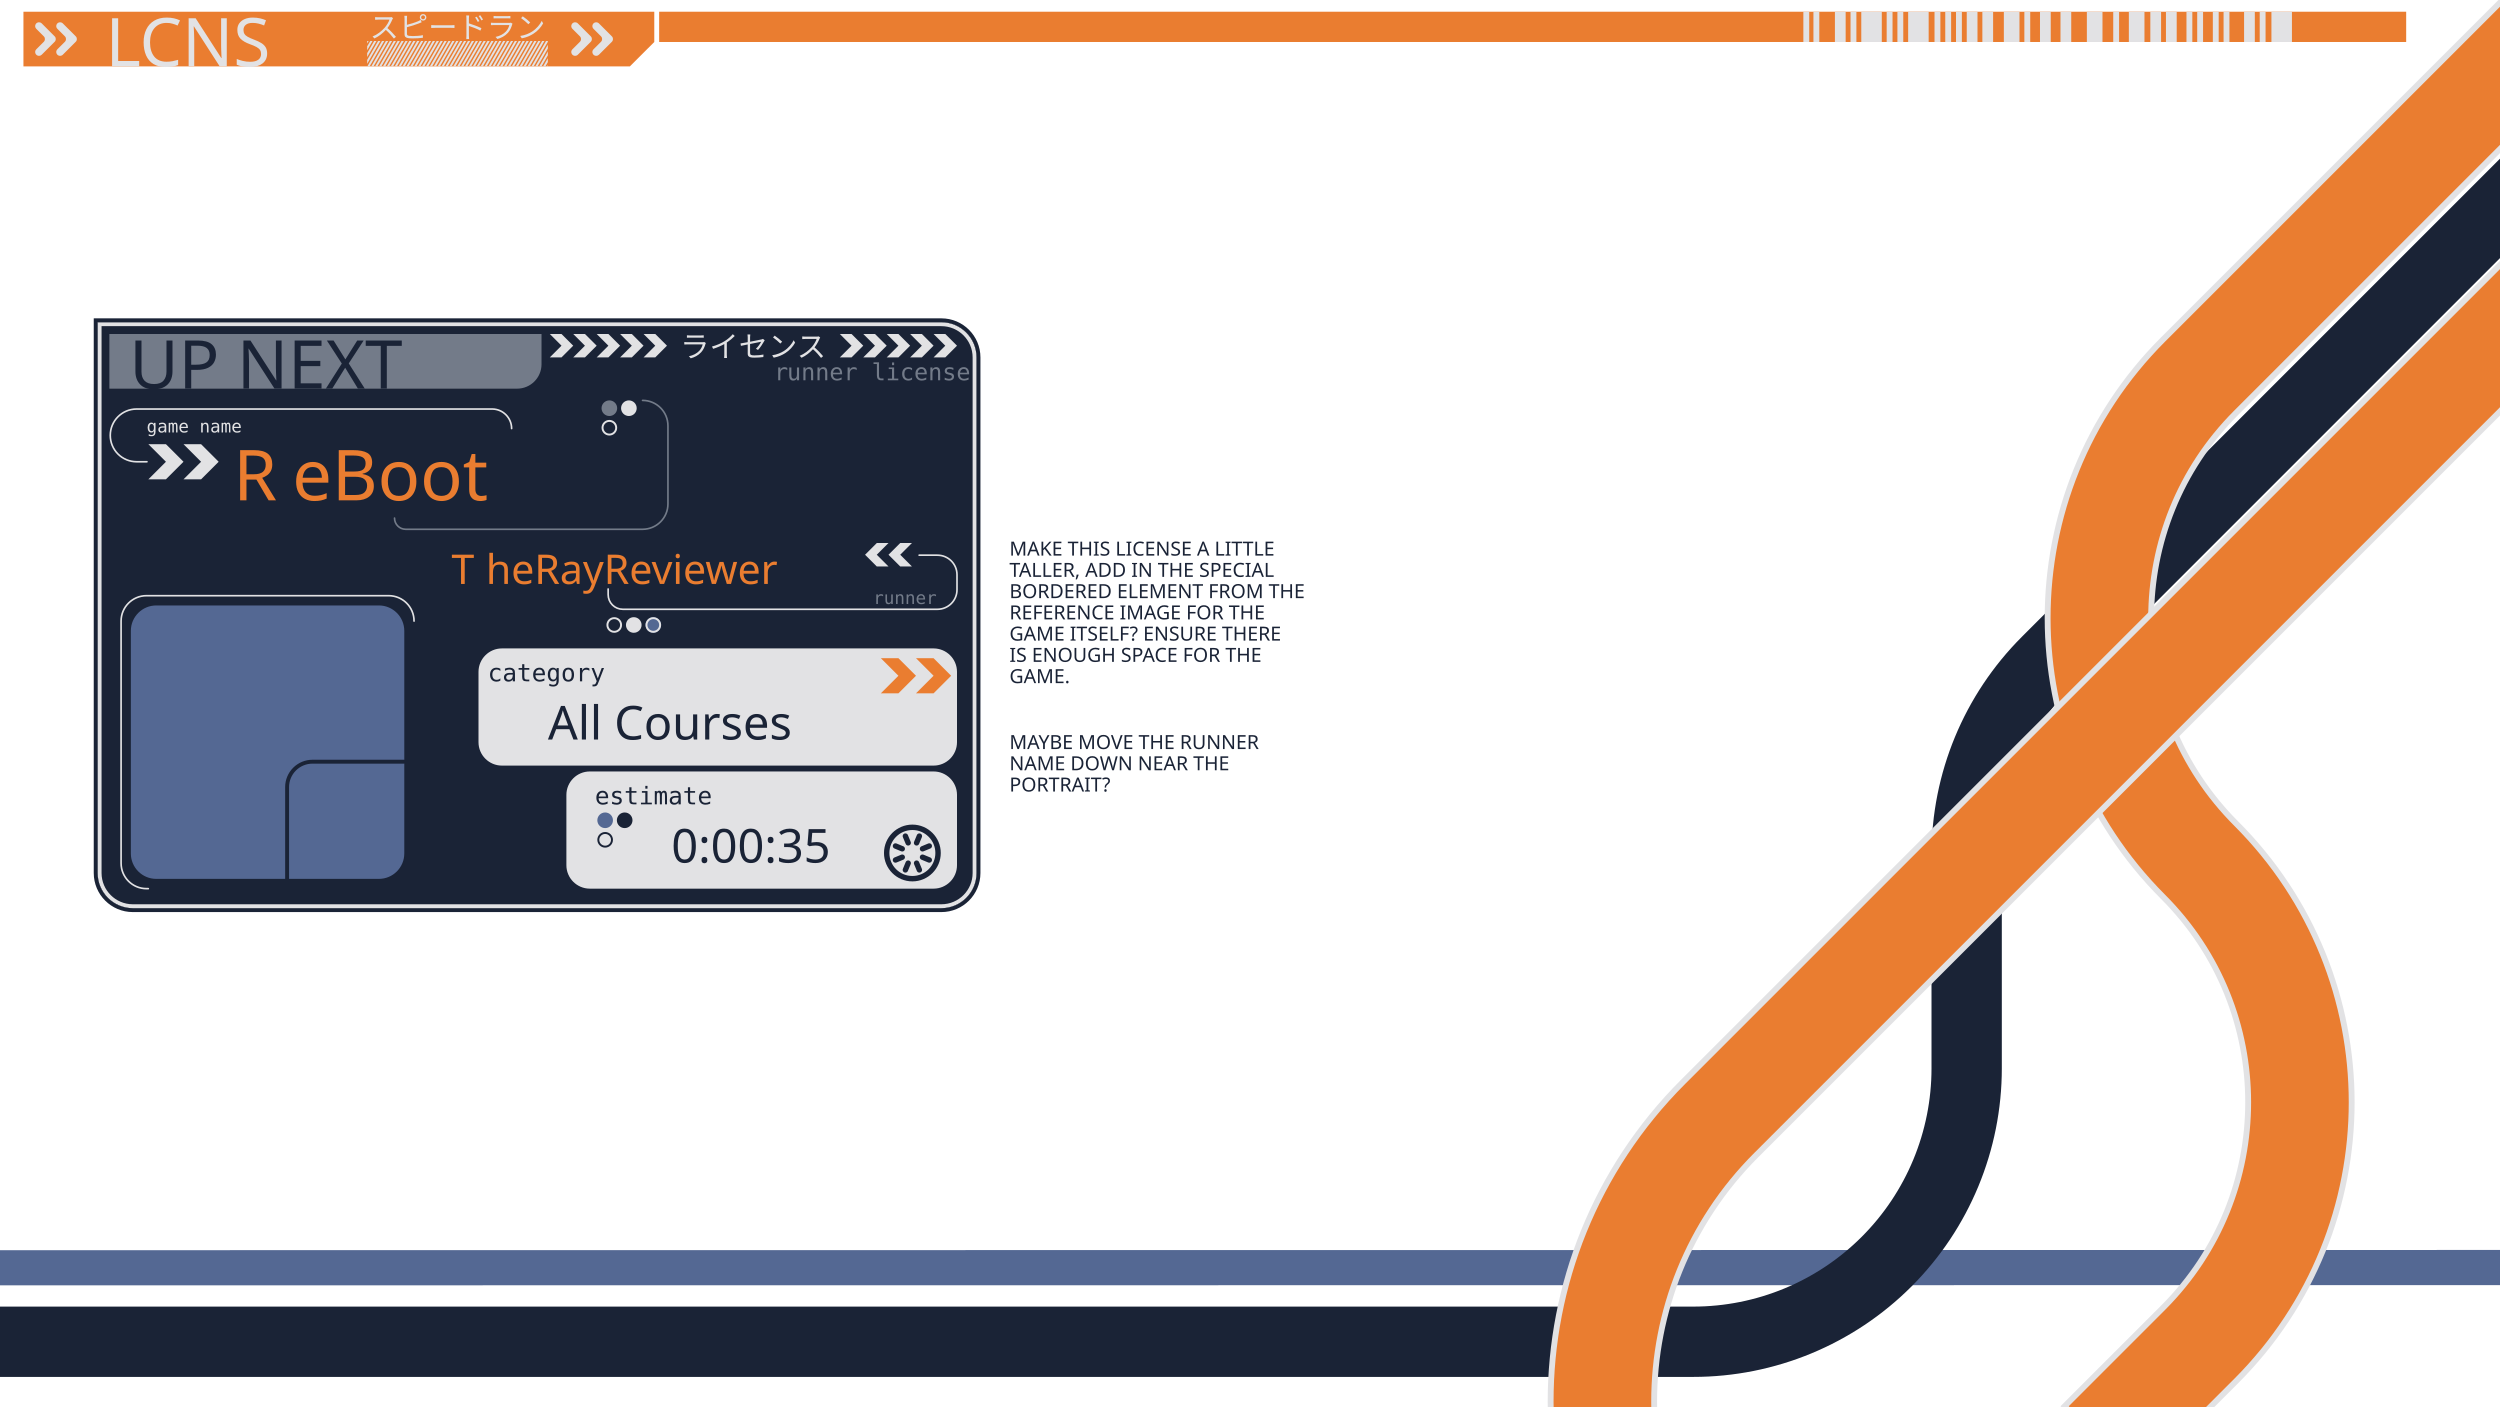
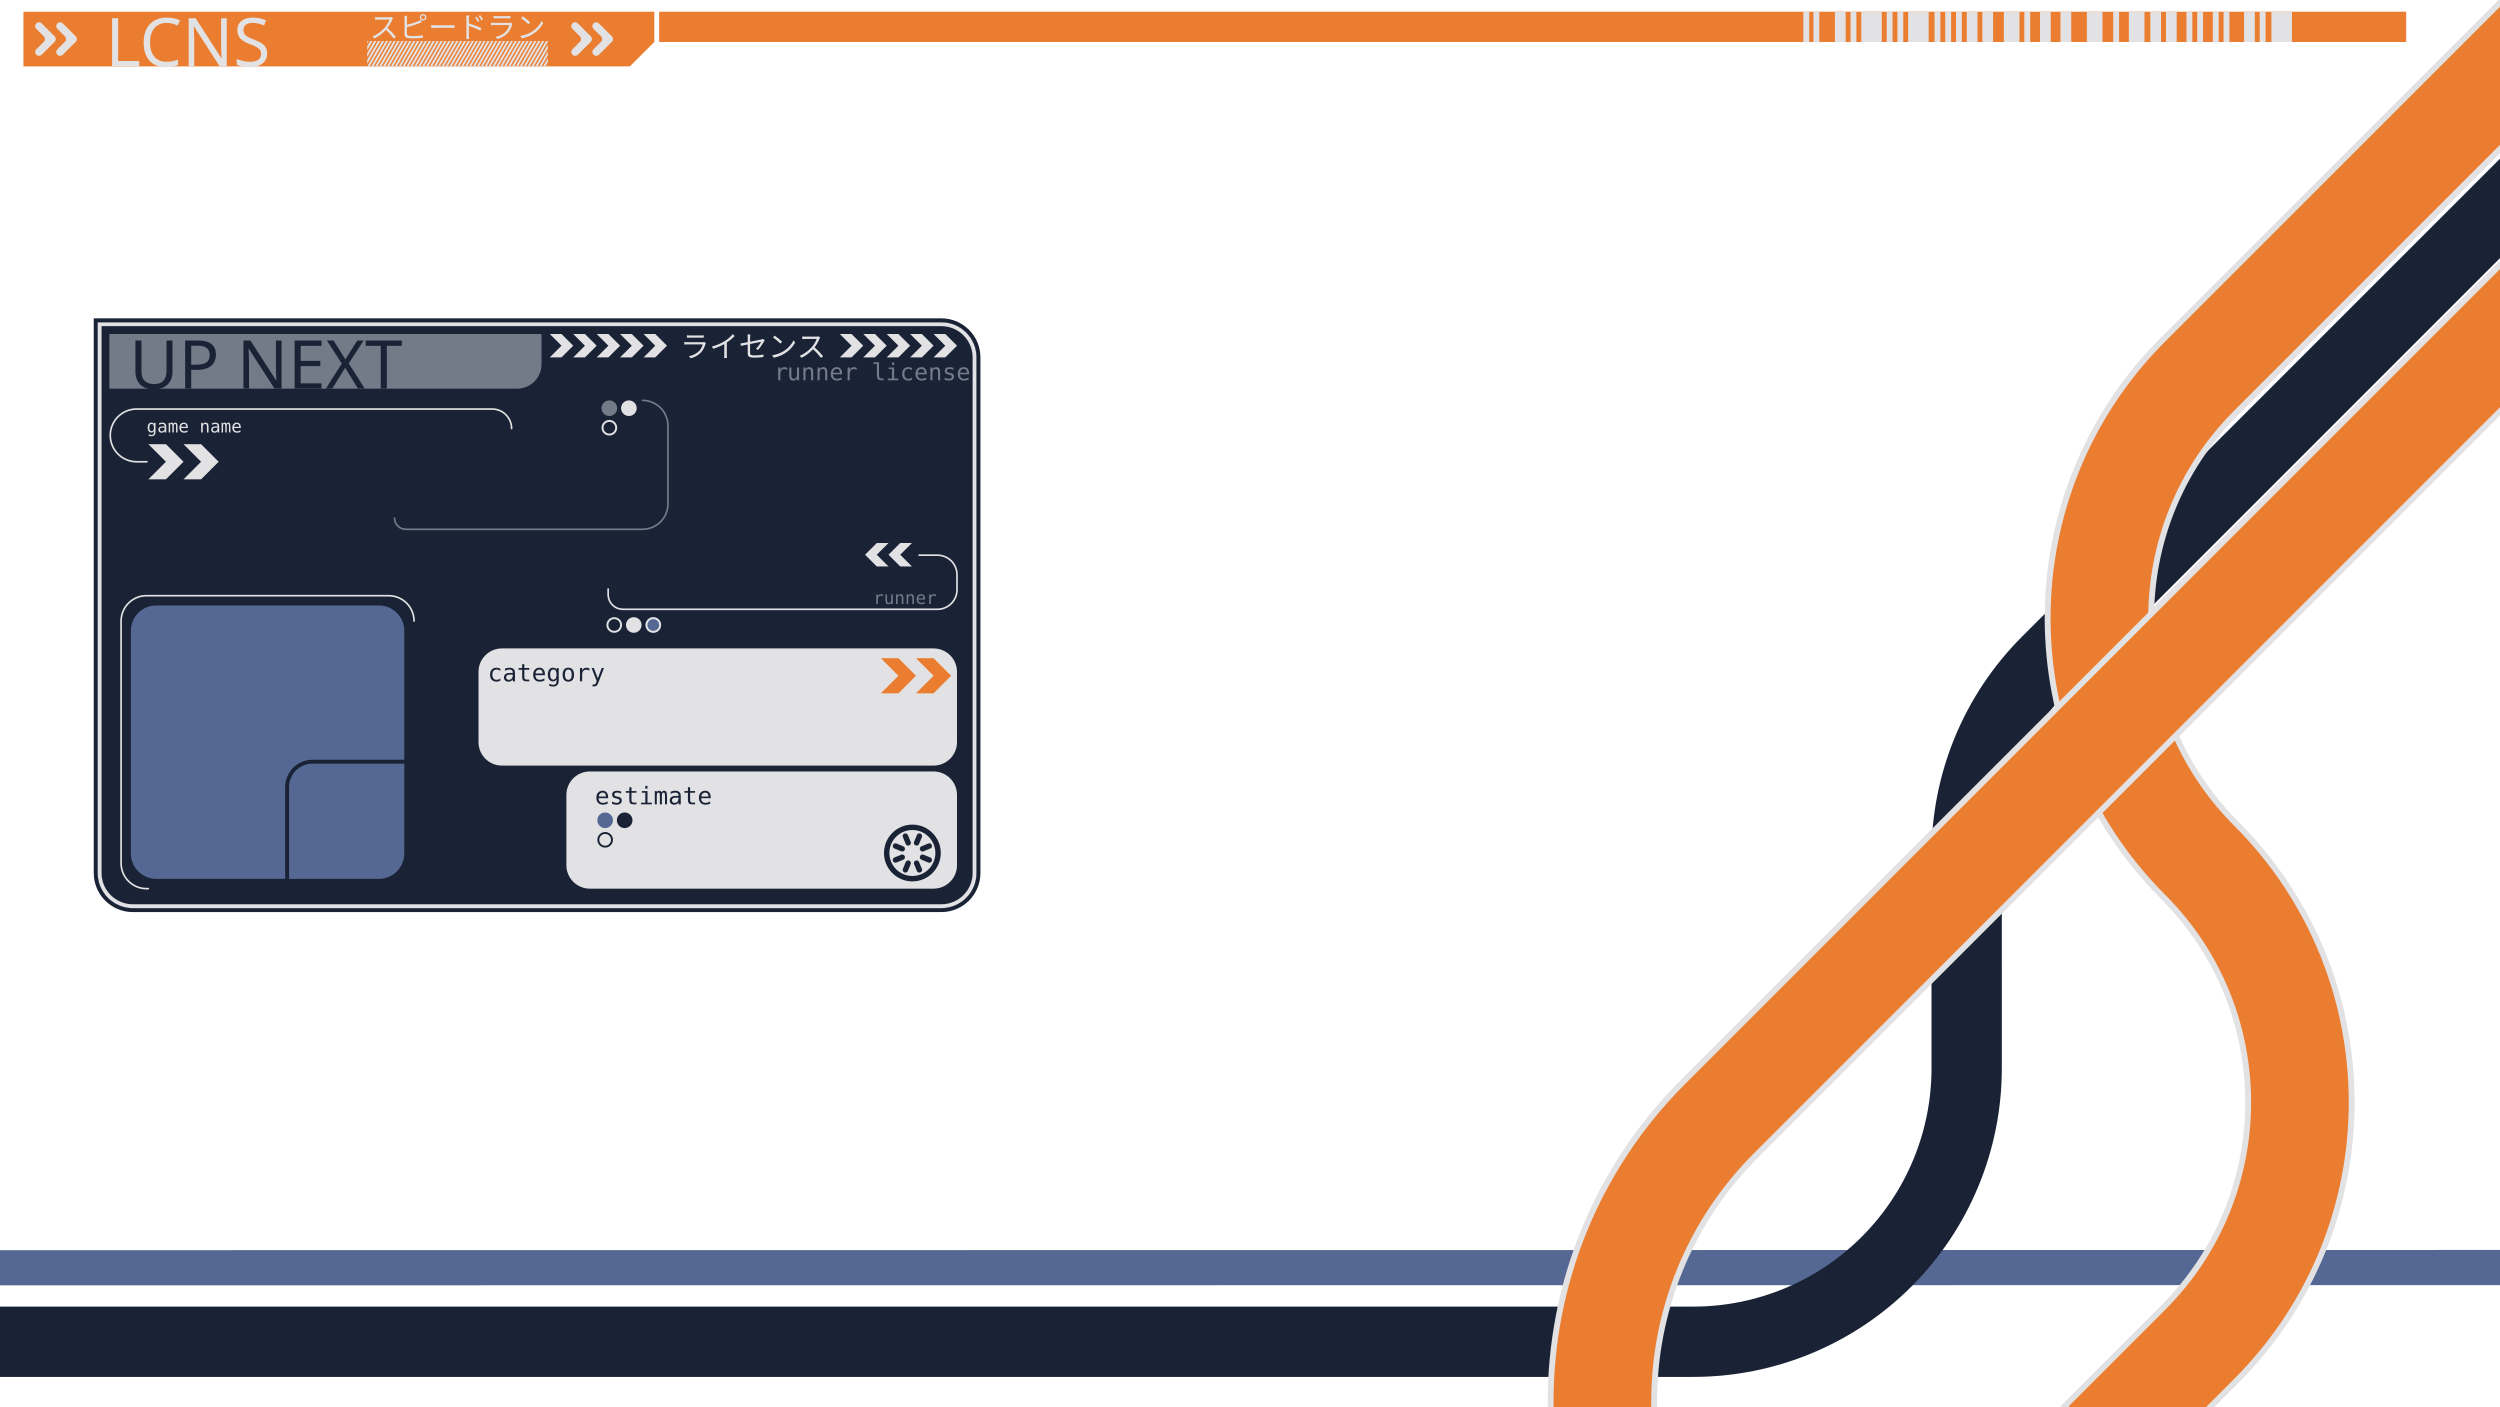
- <svg xmlns="http://www.w3.org/2000/svg" xmlns:xlink="http://www.w3.org/1999/xlink" xml:space="preserve" fill-rule="evenodd" stroke-linecap="square" stroke-miterlimit="3" clip-rule="evenodd" viewBox="0 0 10667 6000">
+ <svg xmlns="http://www.w3.org/2000/svg" xml:space="preserve" fill-rule="evenodd" stroke-linecap="square" stroke-miterlimit="3" clip-rule="evenodd" viewBox="0 0 10667 6000">
  <g id="Setup-Page">
    <g id="Setup-background">
-       <g id="Scrambled-Text-2">
-         <use xlink:href="#_Image1" width="4960.57" height="4909" x="5706.59" transform="scale(.99991 1)" />
-         <use xlink:href="#_Image2" width="5518.33" height="5518" x="5148.95" transform="scale(.99988 1)" />
-         <use xlink:href="#_Image3" width="6514.75" height="6000" x="4152.08" transform="scale(.99996 1)" />
-         <use xlink:href="#_Image4" width="6514.81" height="6000" x="4151.99" transform="scale(.99997 1)" />
-       </g>
-       <g id="Scrambled-Text">
-         <use xlink:href="#_Image5" width="4986.87" height="5541.62" x="5679.95" transform="scale(.99997 .99993)" />
-         <use xlink:href="#_Image6" width="4394.87" height="5792.44" x="6271.98" transform="scale(.99997 .9999)" />
-         <use xlink:href="#_Image7" width="3962.99" height="5739.01" x="6703.7" transform="scale(1 .99983)" />
-         <use xlink:href="#_Image8" width="3208.43" height="6000" x="7459.56" transform="scale(.99982 1)" />
-         <use xlink:href="#_Image9" width="4425.03" height="6000" x="6243" transform="scale(.99978 1)" />
-       </g>
      <g id="curves" fill="none">
        <path stroke="#546893" stroke-width="150" d="M-0,5409.31l10666.7,-0.974" />
        <path stroke="#1a2336" stroke-linejoin="round" stroke-width="300" d="M10666.7,889.447c-0,-0 -1298.5,1298.5 -1933.64,1933.64c-218.8,218.8 -341.717,515.56 -341.709,824.991c0.008,258.585 0.017,589.195 0.026,910.218c0.009,309.425 -122.903,606.18 -341.697,824.98c-218.793,218.799 -515.544,341.72 -824.969,341.72c-2305.68,0 -7224.67,0 -7224.67,0" />
        <path stroke="#e2e2e4" stroke-linejoin="round" stroke-miterlimit="2" stroke-width="466.67" d="M10666.7,323.505c-0,-0 -664.421,664.421 -1281.22,1281.22c-570.422,570.423 -570.422,1495.26 0,2065.68c0.002,0.001 0.004,0.003 0.005,0.005c570.423,570.422 570.423,1495.26 0,2065.68c-154.855,154.856 -263.907,263.908 -263.907,263.908" />
        <path stroke="#ea7d30" stroke-linejoin="round" stroke-width="416.67" d="M10666.7,323.505c-0,-0 -664.421,664.421 -1281.22,1281.22c-570.422,570.423 -570.422,1495.26 0,2065.68c0.002,0.001 0.004,0.003 0.005,0.005c570.423,570.422 570.423,1495.26 0,2065.68c-154.855,154.856 -263.907,263.908 -263.907,263.908" />
        <path stroke="#e2e2e4" stroke-linejoin="round" stroke-miterlimit="2" stroke-width="466.67" d="M10666.7,1443.12c-0,-0 -1984.9,1984.9 -3329.1,3329.1c-667.382,667.381 -667.382,1749.42 -0,2416.8c451.721,451.721 857.286,857.286 857.286,857.286" />
        <path stroke="#ea7d30" stroke-linejoin="round" stroke-width="416.67" d="M10666.7,1443.12c-0,-0 -1984.9,1984.9 -3329.1,3329.1c-667.382,667.381 -667.382,1749.42 -0,2416.8c451.721,451.721 857.286,857.286 857.286,857.286" />
      </g>
    </g>
-     <g id="New-License-v2">
+     <g id="license">
      <path id="background" fill="#1a2336" d="M4166.67,1525c-0,-82.787 -67.213,-150 -150,-150l-3600,0l-0,2350c-0,82.787 67.212,150 150,150l3450,0c82.787,0 150,-67.213 150,-150l-0,-2200Z" />
      <path fill="#e2e2e4" d="M4166.67,1525c-0,-82.787 -67.213,-150 -150,-150l-3600,0l-0,2350c-0,82.787 67.212,150 150,150l3450,0c82.787,0 150,-67.213 150,-150l-0,-2200Zm-16.667,0l0,2200c0,73.589 -59.745,133.333 -133.333,133.333l-3450,0c-73.589,0 -133.334,-59.744 -133.334,-133.333l0,-2333.33c0,-0 3583.33,-0 3583.33,-0c73.588,-0 133.333,59.744 133.333,133.333Z" />
      <path fill="#1a2336" d="M4183.33,1525c0,-91.986 -74.68,-166.667 -166.666,-166.667l-3616.67,0l-0,2366.67c-0,91.986 74.681,166.667 166.667,166.667c-0,-0 3450,-0 3450,-0c91.986,-0 166.666,-74.681 166.666,-166.667c0,0 0,-2200 0,-2200Zm-16.666,0c-0,-82.787 -67.213,-150 -150,-150l-3600,0l-0,2350c-0,82.787 67.212,150 150,150l3450,0c82.787,0 150,-67.213 150,-150l-0,-2200Z" />
      <g id="player-portrait-group">
        <path fill="#546893" d="M1725,2691.67c0,-59.791 -48.543,-108.334 -108.333,-108.334l-950,0c-59.791,0 -108.334,48.543 -108.334,108.334l0,950c0,59.79 48.543,108.333 108.334,108.333l950,0c59.79,0 108.333,-48.543 108.333,-108.333l0,-950Z" />
        <path fill="none" stroke="#1a2336" stroke-linecap="round" stroke-width="16.67" d="M1225,3750l0,-391.667c-0,-28.731 11.414,-56.286 31.73,-76.603c20.317,-20.316 47.872,-31.73 76.603,-31.73l391.667,0" />
        <path fill="none" stroke="#e2e2e4" stroke-linecap="round" stroke-linejoin="round" stroke-width="7.09" d="M1766.67,2650.05c-0,0 -0,-0.016 -0,-0.048c-0,-59.831 -48.503,-108.333 -108.334,-108.333c-236.516,-0 -796.817,-0 -1033.33,-0c-59.831,-0 -108.333,48.502 -108.333,108.333l-0,1033.33c-0,59.831 48.502,108.334 108.333,108.334c4.856,-0 7.738,-0 7.738,-0" />
      </g>
      <g id="estimate-group">
        <path fill="#e2e2e4" d="M4083.33,3391.67c0,-55.192 -44.808,-100 -100,-100l-1466.67,-0c-55.192,-0 -100,44.808 -100,100l-0,300c-0,55.191 44.808,100 100,100l1466.67,-0c55.192,-0 100,-44.809 100,-100l0,-300Z" />
        <path fill="#1a2336" d="M2582.05,3550c18.397,0 33.334,14.936 33.334,33.333c-0,18.398 -14.937,33.334 -33.334,33.334c-18.397,-0 -33.333,-14.936 -33.333,-33.334c-0,-18.397 14.936,-33.333 33.333,-33.333Zm0,8.333c13.798,0 25,11.202 25,25c0,13.798 -11.202,25 -25,25c-13.798,0 -25,-11.202 -25,-25c0,-13.798 11.202,-25 25,-25Z" />
        <circle cx="2582.05" cy="3500" r="33.333" fill="#546893" />
        <circle cx="2665.39" cy="3500" r="33.333" fill="#1a2336" />
        <text x="2538.32" y="3432.04" fill="#1a2336" font-family="'OCRAExtended', 'OCR A Extended', monospace" font-size="103.846">estimate</text>
        <g id="Loading-Full">
          <path fill="none" stroke="#1a2336" stroke-linecap="round" stroke-linejoin="round" stroke-miterlimit="1.5" stroke-width="23.08" d="M3863.08,3567.45l11.948,28.846" />
          <path fill="none" stroke="#1a2336" stroke-linecap="round" stroke-linejoin="round" stroke-miterlimit="1.5" stroke-width="23.08" d="M3849.68,3621.64l-28.846,-11.948" />
          <path fill="none" stroke="#1a2336" stroke-linecap="round" stroke-linejoin="round" stroke-miterlimit="1.5" stroke-width="23.08" d="M3849.68,3657.49l-28.846,11.948" />
          <path fill="none" stroke="#1a2336" stroke-linecap="round" stroke-linejoin="round" stroke-miterlimit="1.5" stroke-width="23.08" d="M3875.03,3682.84l-11.948,28.846" />
          <path fill="none" stroke="#1a2336" stroke-linecap="round" stroke-linejoin="round" stroke-miterlimit="1.5" stroke-width="23.08" d="M3910.87,3682.84l11.949,28.846" />
          <path fill="none" stroke="#1a2336" stroke-linecap="round" stroke-linejoin="round" stroke-miterlimit="1.5" stroke-width="23.08" d="M3936.22,3657.49l28.846,11.948" />
          <path fill="none" stroke="#1a2336" stroke-linecap="round" stroke-linejoin="round" stroke-miterlimit="1.5" stroke-width="23.08" d="M3936.22,3621.64l28.846,-11.948" />
          <path fill="none" stroke="#1a2336" stroke-linecap="round" stroke-linejoin="round" stroke-miterlimit="1.5" stroke-width="23.08" d="M3910.87,3596.3l11.949,-28.846" />
          <path id="Ring" fill="#1a2336" d="M3892.95,3518.41c66.866,0 121.154,54.287 121.154,121.154c-0,66.867 -54.288,121.154 -121.154,121.154c-66.867,-0 -121.154,-54.287 -121.154,-121.154c-0,-66.867 54.287,-121.154 121.154,-121.154Zm-0,23.077c54.13,0 98.077,43.947 98.077,98.077c-0,54.13 -43.947,98.077 -98.077,98.077c-54.13,0 -98.077,-43.947 -98.077,-98.077c-0,-54.13 43.947,-98.077 98.077,-98.077Z" />
        </g>
-         <text id="estimate-text" x="2864.42" y="3680.52" fill="#1a2336" font-family="Fusion" font-size="200">0:00:35</text>
      </g>
      <g id="category-group">
        <path fill="#e2e2e4" d="M4083.33,2866.67c0,-55.192 -44.808,-100 -100,-100l-1841.67,-0c-55.192,-0 -100,44.808 -100,100l-0,300c-0,55.191 44.808,100 100,100l1841.67,-0c55.192,-0 100,-44.809 100,-100l0,-300Z" />
        <path fill="#ea7d30" d="M3908.33,2808.33l75,75l-75,75l75,0l75,-75l-75,-75l-75,0Z" />
        <path fill="#ea7d30" d="M3758.33,2808.33l75,75l-75,75l75,0l75,-75l-75,-75l-75,0Z" />
        <text x="2081.08" y="2907.04" fill="#1a2336" font-family="'OCRAExtended', 'OCR A Extended', monospace" font-size="103.846">category</text>
-         <text id="category-text" x="2337.83" y="3155.52" fill="#1a2336" font-family="Fusion" font-size="200">All Courses</text>
      </g>
      <g id="player-name-group">
        <g>
          <g id="Carets" fill="#e2e2e4">
            <path d="M3691.03,2366.99l50,50l50,-0l-50,-50l50,-50l-50,-0l-50,50Z" />
            <path d="M3841.03,2366.99l50,-50l-50,-0l-50,50l50,50l50,-0l-50,-50Z" />
          </g>
-           <path fill="none" stroke="#e2e2e4" stroke-linecap="round" stroke-linejoin="round" stroke-width="7.09" d="M2594.87,2513.14l-0,24.047c-0,16.574 6.584,32.469 18.303,44.188c11.72,11.72 27.615,18.304 44.189,18.304c236.142,-0 1074.25,-0 1342.64,-0c46.024,-0 83.333,-37.31 83.333,-83.333c0,-20.862 0,-43.242 0,-64.103c0,-46.024 -37.309,-83.333 -83.333,-83.333c-39.512,-0 -78.205,-0 -78.205,-0" />
+           <path fill="none" stroke="#e2e2e4" stroke-linecap="round" stroke-linejoin="round" stroke-width="7.09" d="M2594.87,2513.14c-0,0 -0,10.43 -0,24.047c-0,16.574 6.584,32.469 18.303,44.188c11.72,11.72 27.615,18.304 44.189,18.304c236.142,-0 1074.25,-0 1342.64,-0c46.024,-0 83.333,-37.31 83.333,-83.333c0,-20.862 0,-43.242 0,-64.103c0,-46.024 -37.309,-83.333 -83.333,-83.333c-39.512,-0 -78.205,-0 -78.205,-0" />
          <path fill="#e2e2e4" d="M2620.83,2633.33c18.398,0 33.334,14.936 33.334,33.334c-0,18.397 -14.936,33.333 -33.334,33.333c-18.397,0 -33.333,-14.936 -33.333,-33.333c0,-18.398 14.936,-33.334 33.333,-33.334Zm0,8.334c13.798,-0 25,11.202 25,25c0,13.798 -11.202,25 -25,25c-13.798,-0 -25,-11.202 -25,-25c0,-13.798 11.202,-25 25,-25Z" />
          <circle cx="2704.17" cy="2666.67" r="33.333" fill="#e2e2e4" />
          <circle cx="2787.5" cy="2666.67" r="33.333" fill="#546893" />
          <path fill="#e2e2e4" d="M2787.5,2633.33c18.397,0 33.333,14.936 33.333,33.334c0,18.397 -14.936,33.333 -33.333,33.333c-18.397,0 -33.333,-14.936 -33.333,-33.333c-0,-18.398 14.936,-33.334 33.333,-33.334Zm-0,8.334c13.798,-0 25,11.202 25,25c0,13.798 -11.202,25 -25,25c-13.798,-0 -25,-11.202 -25,-25c0,-13.798 11.202,-25 25,-25Z" />
          <text x="3725.75" y="2577.08" fill="#737b89" font-family="'OCRAExtended', 'OCR A Extended', monospace" font-size="75">runner</text>
        </g>
-         <text x="1926.34" y="2491.67" fill="#ea7d30" font-family="Fusion" font-size="175">T<tspan x="2073.11 2195.95 2318.8 2465.56 2588.41 2711.25 2858.01 2980.86 3103.7 3137.67 3260.51 3429.5 3552.34" y="2491.67 2491.67 2491.67 2491.67 2491.67 2491.67 2491.67 2491.67 2491.67 2491.67 2491.67 2491.67 2491.67">heRayReviewer</tspan>
-         </text>
      </g>
      <g id="game-name-group">
        <g>
          <g id="Carets1" fill="#e2e2e4">
            <path d="M782.978,1895.22l75,75l-75,75l75,0l75,-75l-75,-75l-75,0Z" />
            <path d="M632.978,1895.22l75,75l-75,75l75,0l75,-75l-75,-75l-75,0Z" />
          </g>
          <path fill="none" stroke="#e2e2e4" stroke-linecap="round" stroke-linejoin="round" stroke-width="7.09" d="M2182.98,1828.55l0,-0c0,-46.024 -37.31,-83.334 -83.333,-83.334c-281.266,0 -1195.81,0 -1516.67,0c-62.132,0 -112.5,50.368 -112.5,112.5l0,0.001c0,29.836 11.853,58.451 32.951,79.549c21.097,21.098 49.712,32.95 79.549,32.95c24.858,0 43.963,0 43.963,0" />
          <text x="625.471" y="1845.22" fill="#e2e2e4" font-family="'OCRAExtended', 'OCR A Extended', monospace" font-size="75">game name</text>
        </g>
        <g>
          <path fill="#e2e2e4" d="M2600,1791.73c18.397,0 33.333,14.937 33.333,33.334c0,18.397 -14.936,33.333 -33.333,33.333c-18.397,0 -33.333,-14.936 -33.333,-33.333c-0,-18.397 14.936,-33.334 33.333,-33.334Zm0,8.334c13.798,-0 25,11.202 25,25c-0,13.798 -11.202,25 -25,25c-13.798,-0 -25,-11.202 -25,-25c0,-13.798 11.202,-25 25,-25Z" />
          <circle cx="2600" cy="1741.73" r="33.333" fill="#737b89" />
          <circle cx="2683.33" cy="1741.73" r="33.333" fill="#e2e2e4" />
          <path fill="none" stroke="#737b89" stroke-linecap="round" stroke-linejoin="round" stroke-width="7.09" d="M1683.33,2210.65l0,0.007c0,26.331 21.345,47.675 47.675,47.675c172.191,0 764.715,0 1010.66,0c59.831,0 108.333,-48.502 108.333,-108.333c0,-96.45 0,-236.815 0,-333.266c-0,-59.83 -48.502,-108.333 -108.333,-108.333c-0,0 -0,0 -0,0" />
        </g>
-         <text id="game-name-text" x="995.478" y="2134.83" fill="#ea7d30" font-family="Fusion" font-size="300">R<tspan x="1247.08 1457.67 1709.27 1919.85 2130.44" y="2134.83 2134.83 2134.83 2134.83 2134.83">eBoot</tspan>
-         </text>
      </g>
      <g id="header-license">
        <g id="header-license-right">
          <text x="3302.73" y="1622.5" fill="#737b89" font-family="'OCRAExtended', 'OCR A Extended', monospace" font-size="100">r<tspan x="3358.13 3413.53 3468.93 3524.33 3579.73 3635.13 3690.53 3745.93 3801.33 3856.73 3912.13 3967.53 4022.93" y="1622.5 1622.5 1622.5 1622.5 1622.5 1622.5 1622.5 1622.5 1622.5 1622.5 1622.5 1622.5 1622.5">unner license</tspan>
          </text>
          <g fill="#e2e2e4">
            <path d="M2445.83,1425l50,50l-50,50l50,0l50,-50l-50,-50l-50,0Z" />
            <path d="M2345.83,1425l50,50l-50,50l50,0l50,-50l-50,-50l-50,0Z" />
            <path d="M2645.83,1425l50,50l-50,50l50,0l50,-50l-50,-50l-50,0Z" />
            <path d="M2545.83,1425l50,50l-50,50l50,0l50,-50l-50,-50l-50,0Z" />
            <path d="M3983.33,1425l50,50l-50,50l50,0l50,-50l-50,-50l-50,0Z" />
            <path d="M2745.83,1425l50,50l-50,50l50,0l50,-50l-50,-50l-50,0Z" />
            <path d="M3683.33,1425l50,50l-50,50l50,0l50,-50l-50,-50l-50,0Z" />
            <path d="M3583.33,1425l50,50l-50,50l50,0l50,-50l-50,-50l-50,0Z" />
            <path d="M3883.33,1425l50,50l-50,50l50,0l50,-50l-50,-50l-50,0Z" />
            <path d="M3783.33,1425l50,50l-50,50l50,0l50,-50l-50,-50l-50,0Z" />
            <text x="2902.08" y="1523.75" font-family="'DelaGothicOne-Regular', 'Dela Gothic One'" font-size="125">ライセンス</text>
          </g>
        </g>
        <g id="header-license-left">
          <path fill="#737b89" d="M2310.57,1425l-1843.91,0l-0,233.333l1739.74,0c57.491,0 104.167,-46.675 104.167,-104.166l-0,-129.167Z" />
          <text x="551.95" y="1658.18" fill="#1a2336" font-family="Fusion" font-size="287.5">UP NEXT</text>
        </g>
      </g>
    </g>
  </g>
  <g id="header-solo">
    <g id="header_left">
      <path fill="#ea7d30" d="M2791.67,50l-2691.67,-0l0,233.333l2587.5,0l104.167,-104.166l-0,-129.167Z" />
      <g id="Carets2" fill="#e2e2e4" fill-rule="nonzero">
        <path d="M2453.92,95.033c-14.6,0 -21.913,17.654 -11.588,27.979l32.063,32.067c6.404,6.4 6.404,16.775 -0,23.175l-32.063,32.067c-10.325,10.325 -3.012,27.979 11.588,27.979c4.346,-0 8.517,-1.725 11.587,-4.8l55.246,-55.246c6.4,-6.4 6.4,-16.775 0,-23.175l-55.246,-55.246c-3.07,-3.075 -7.241,-4.8 -11.587,-4.8" />
        <path d="M2543.9,95.033c-14.6,0 -21.913,17.654 -11.588,27.979l32.063,32.067c6.404,6.4 6.404,16.775 -0,23.175l-32.063,32.067c-10.325,10.325 -3.012,27.979 11.588,27.979c4.345,-0 8.516,-1.725 11.587,-4.8l55.246,-55.246c6.4,-6.4 6.4,-16.775 -0,-23.175l-55.246,-55.246c-3.071,-3.075 -7.242,-4.8 -11.587,-4.8" />
      </g>
      <g id="Carets3" fill="#e2e2e4" fill-rule="nonzero">
        <path d="M166.421,95.033c-14.6,0 -21.913,17.654 -11.588,27.979l32.063,32.067c6.404,6.4 6.404,16.775 -0,23.175l-32.063,32.067c-10.325,10.325 -3.012,27.979 11.588,27.979c4.346,-0 8.517,-1.725 11.587,-4.8l55.246,-55.246c6.4,-6.4 6.4,-16.775 0,-23.175l-55.246,-55.246c-3.07,-3.075 -7.241,-4.8 -11.587,-4.8" />
        <path d="M256.403,95.033c-14.6,0 -21.913,17.654 -11.588,27.979l32.063,32.067c6.404,6.4 6.404,16.775 -0,23.175l-32.063,32.067c-10.325,10.325 -3.012,27.979 11.588,27.979c4.345,-0 8.516,-1.725 11.587,-4.8l55.246,-55.246c6.4,-6.4 6.4,-16.775 -0,-23.175l-55.246,-55.246c-3.071,-3.075 -7.242,-4.8 -11.587,-4.8" />
      </g>
      <g id="JP-Text">
        <text x="1577.08" y="161.25" fill="#e2e2e4" font-family="'DelaGothicOne-Regular', 'Dela Gothic One'" font-size="125">スピードラン</text>
        <path fill="none" d="M1566.67 175H2337.503V283.333H1566.67z" />
-         <clipPath id="_clip10">
+         <clipPath id="_clip1">
          <path d="M1566.67 175H2337.503V283.333H1566.67z" />
        </clipPath>
-         <g clip-path="url(#_clip10)">
+         <g clip-path="url(#_clip1)">
          <g id="Hatching" fill="#e2e2e4">
            <path d="M1599.02,129.659l-7.216,-4.166l-116.667,202.072l7.217,4.167l116.666,-202.073Z" />
            <path d="M1615.68,129.659l-7.217,-4.166l-116.666,202.072l7.216,4.167l116.667,-202.073Z" />
            <path d="M1632.35,129.659l-7.217,-4.166l-116.667,202.072l7.217,4.167l116.667,-202.073Z" />
            <path d="M1649.02,129.659l-7.216,-4.166l-116.667,202.072l7.217,4.167l116.666,-202.073Z" />
            <path d="M1665.68,129.659l-7.217,-4.166l-116.666,202.072l7.216,4.167l116.667,-202.073Z" />
            <path d="M1682.35,129.659l-7.217,-4.166l-116.667,202.072l7.217,4.167l116.667,-202.073Z" />
            <path d="M1699.02,129.659l-7.216,-4.166l-116.667,202.072l7.217,4.167l116.666,-202.073Z" />
            <path d="M1715.68,129.659l-7.217,-4.166l-116.666,202.072l7.216,4.167l116.667,-202.073Z" />
            <path d="M1732.35,129.659l-7.217,-4.166l-116.667,202.072l7.217,4.167l116.667,-202.073Z" />
            <path d="M1749.02,129.659l-7.216,-4.166l-116.667,202.072l7.217,4.167l116.666,-202.073Z" />
            <path d="M1765.68,129.659l-7.217,-4.166l-116.666,202.072l7.216,4.167l116.667,-202.073Z" />
            <path d="M1782.35,129.659l-7.217,-4.166l-116.667,202.072l7.217,4.167l116.667,-202.073Z" />
            <path d="M1799.02,129.659l-7.216,-4.166l-116.667,202.072l7.217,4.167l116.666,-202.073Z" />
            <path d="M1815.68,129.659l-7.217,-4.166l-116.666,202.072l7.216,4.167l116.667,-202.073Z" />
            <path d="M1832.35,129.659l-7.217,-4.166l-116.667,202.072l7.217,4.167l116.667,-202.073Z" />
            <path d="M1849.02,129.659l-7.216,-4.166l-116.667,202.072l7.217,4.167l116.666,-202.073Z" />
            <path d="M1865.68,129.659l-7.217,-4.166l-116.666,202.072l7.216,4.167l116.667,-202.073Z" />
            <path d="M1882.35,129.659l-7.217,-4.166l-116.667,202.072l7.217,4.167l116.667,-202.073Z" />
            <path d="M1899.02,129.659l-7.216,-4.166l-116.667,202.072l7.217,4.167l116.666,-202.073Z" />
            <path d="M1915.68,129.659l-7.217,-4.166l-116.666,202.072l7.216,4.167l116.667,-202.073Z" />
            <path d="M1932.35,129.659l-7.217,-4.166l-116.667,202.072l7.217,4.167l116.667,-202.073Z" />
            <path d="M1949.02,129.659l-7.216,-4.166l-116.667,202.072l7.217,4.167l116.666,-202.073Z" />
            <path d="M1965.68,129.659l-7.217,-4.166l-116.666,202.072l7.216,4.167l116.667,-202.073Z" />
            <path d="M1982.35,129.659l-7.217,-4.166l-116.667,202.072l7.217,4.167l116.667,-202.073Z" />
            <path d="M1999.02,129.659l-7.216,-4.166l-116.667,202.072l7.217,4.167l116.666,-202.073Z" />
            <path d="M2015.68,129.659l-7.217,-4.166l-116.666,202.072l7.216,4.167l116.667,-202.073Z" />
            <path d="M2032.35,129.659l-7.217,-4.166l-116.667,202.072l7.217,4.167l116.667,-202.073Z" />
            <path d="M2049.01,129.659l-7.216,-4.166l-116.667,202.072l7.217,4.167l116.666,-202.073Z" />
            <path d="M2065.68,129.659l-7.217,-4.166l-116.666,202.072l7.216,4.167l116.667,-202.073Z" />
            <path d="M2082.35,129.659l-7.217,-4.166l-116.667,202.072l7.217,4.167l116.667,-202.073Z" />
            <path d="M2099.01,129.659l-7.216,-4.166l-116.667,202.072l7.217,4.167l116.666,-202.073Z" />
            <path d="M2115.68,129.659l-7.217,-4.166l-116.666,202.072l7.216,4.167l116.667,-202.073Z" />
            <path d="M2132.35,129.659l-7.217,-4.166l-116.667,202.072l7.217,4.167l116.667,-202.073Z" />
            <path d="M2149.01,129.659l-7.216,-4.166l-116.667,202.072l7.217,4.167l116.666,-202.073Z" />
            <path d="M2165.68,129.659l-7.217,-4.166l-116.666,202.072l7.216,4.167l116.667,-202.073Z" />
            <path d="M2182.35,129.659l-7.217,-4.166l-116.667,202.072l7.217,4.167l116.667,-202.073Z" />
            <path d="M2199.01,129.659l-7.216,-4.166l-116.667,202.072l7.217,4.167l116.666,-202.073Z" />
            <path d="M2215.68,129.659l-7.217,-4.166l-116.666,202.072l7.216,4.167l116.667,-202.073Z" />
            <path d="M2232.35,129.659l-7.217,-4.166l-116.667,202.072l7.217,4.167l116.667,-202.073Z" />
            <path d="M2249.01,129.659l-7.216,-4.166l-116.667,202.072l7.217,4.167l116.666,-202.073Z" />
            <path d="M2265.68,129.659l-7.217,-4.166l-116.666,202.072l7.216,4.167l116.667,-202.073Z" />
            <path d="M2282.35,129.659l-7.217,-4.166l-116.667,202.072l7.217,4.167l116.667,-202.073Z" />
            <path d="M2299.01,129.659l-7.216,-4.166l-116.667,202.072l7.217,4.167l116.666,-202.073Z" />
            <path d="M2315.68,129.659l-7.217,-4.166l-116.666,202.072l7.216,4.167l116.667,-202.073Z" />
            <path d="M2332.35,129.659l-7.217,-4.166l-116.667,202.072l7.217,4.167l116.667,-202.073Z" />
            <path d="M2349.01,129.659l-7.216,-4.166l-116.667,202.072l7.217,4.167l116.666,-202.073Z" />
            <path d="M2365.68,129.659l-7.217,-4.166l-116.666,202.072l7.216,4.167l116.667,-202.073Z" />
            <path d="M2382.35,129.659l-7.217,-4.166l-116.667,202.072l7.217,4.167l116.667,-202.073Z" />
            <path d="M2399.01,129.659l-7.216,-4.166l-116.667,202.072l7.217,4.167l116.666,-202.073Z" />
            <path d="M2415.68,129.659l-7.217,-4.166l-116.666,202.072l7.216,4.167l116.667,-202.073Z" />
            <path d="M2432.35,129.659l-7.217,-4.166l-116.667,202.072l7.217,4.167l116.667,-202.073Z" />
          </g>
        </g>
      </g>
      <text x="450.383" y="283.183" fill="#e2e2e4" font-family="Fusion" font-size="287.5">LCNS</text>
    </g>
    <g id="header_right">
      <path fill="#ea7d30" d="M2812.5 50H10266.67V179.167H2812.5z" />
      <g id="Barcode" fill="#e2e2e4">
        <path d="M7694.58 50H7719.58V179.167H7694.58z" />
        <path d="M7737.54 50H7762.54V179.167H7737.54z" />
        <path d="M7829.21 50H7875.043V179.167H7829.21z" />
        <path d="M8391.71 50H8437.543V179.167H8391.71z" />
        <path d="M8458.37 50H8504.203V179.167H8458.37z" />
        <path d="M8704.22 50H8750.053V179.167H8704.22z" />
        <path d="M8791.69 50H8837.523V179.167H8791.69z" />
        <path d="M9175.04 50.001H9220.873V179.168H9175.04z" />
        <path d="M9241.71 50H9287.543V179.167H9241.71z" />
        <path d="M9575.04 50.001H9620.873V179.168H9575.04z" />
        <path d="M7941.71 50H8029.21V179.167H7941.71z" />
        <path d="M8141.71 50H8229.21V179.167H8141.71z" />
        <path d="M8550.04 50H8616.707V179.167H8550.04z" />
        <path d="M8904.21 50H8970.877V179.167H8904.21z" />
        <path d="M9083.35 50.001H9150.017V179.168H9083.35z" />
        <path d="M9691.72 50.001H9779.22V179.168H9691.72z" />
        <path d="M7895.87 50H7920.87V179.167H7895.87z" />
        <path d="M8050.04 50H8075.04V179.167H8050.04z" />
        <path d="M8095.87 50H8120.87V179.167H8095.87z" />
        <path d="M8254.21 50H8279.21V179.167H8254.21z" />
        <path d="M8300.04 50H8325.04V179.167H8300.04z" />
        <path d="M8345.87 50H8370.87V179.167H8345.87z" />
        <path d="M8637.54 50H8662.54V179.167H8637.54z" />
        <path d="M9016.71 50H9041.71V179.167H9016.71z" />
        <path d="M9329.19 50H9354.19V179.167H9329.19z" />
        <path d="M9375.03 50.001H9400.03V179.168H9375.03z" />
        <path d="M9441.71 50H9466.71V179.167H9441.71z" />
        <path d="M9487.54 50H9512.54V179.167H9487.54z" />
        <path d="M9641.71 50H9666.71V179.167H9641.71z" />
      </g>
    </g>
  </g>
-   <g fill="#1a2336" font-family="Fusion" font-size="20">
-     <text x="1040.08" y="405.788" transform="translate(-26.667 680) scale(4.16667)">MAKE THIS LICENSE A LITTLE</text>
-     <text x="1040.08" y="427.546" transform="translate(-26.667 680) scale(4.16667)">TALLER, ADD IN THE SPECIAL</text>
-     <text x="1040.08" y="449.304" transform="translate(-26.667 680) scale(4.16667)">BORDERED ELEMENT FROM THE</text>
-     <text x="1040.08" y="471.062" transform="translate(-26.667 680) scale(4.16667)">REFERENCE IMAGE FOR THE</text>
-     <text x="1040.08" y="492.819" transform="translate(-26.667 680) scale(4.16667)">GAME ITSELF? ENSURE THERE</text>
-     <text x="1040.08" y="514.577" transform="translate(-26.667 680) scale(4.16667)">IS ENOUGH SPACE FOR THE</text>
-     <text x="1040.08" y="536.335" transform="translate(-26.667 680) scale(4.16667)">GAME.</text>
-     <text x="1040.08" y="603.851" transform="translate(-26.667 680) scale(4.16667)">MAYBE MOVE THE RUNNER</text>
-     <text x="1040.08" y="625.608" transform="translate(-26.667 680) scale(4.16667)">NAME DOWN NEAR THE</text>
-     <text x="1040.08" y="647.366" transform="translate(-26.667 680) scale(4.16667)">PORTRAIT?</text>
-   </g>
</svg>
